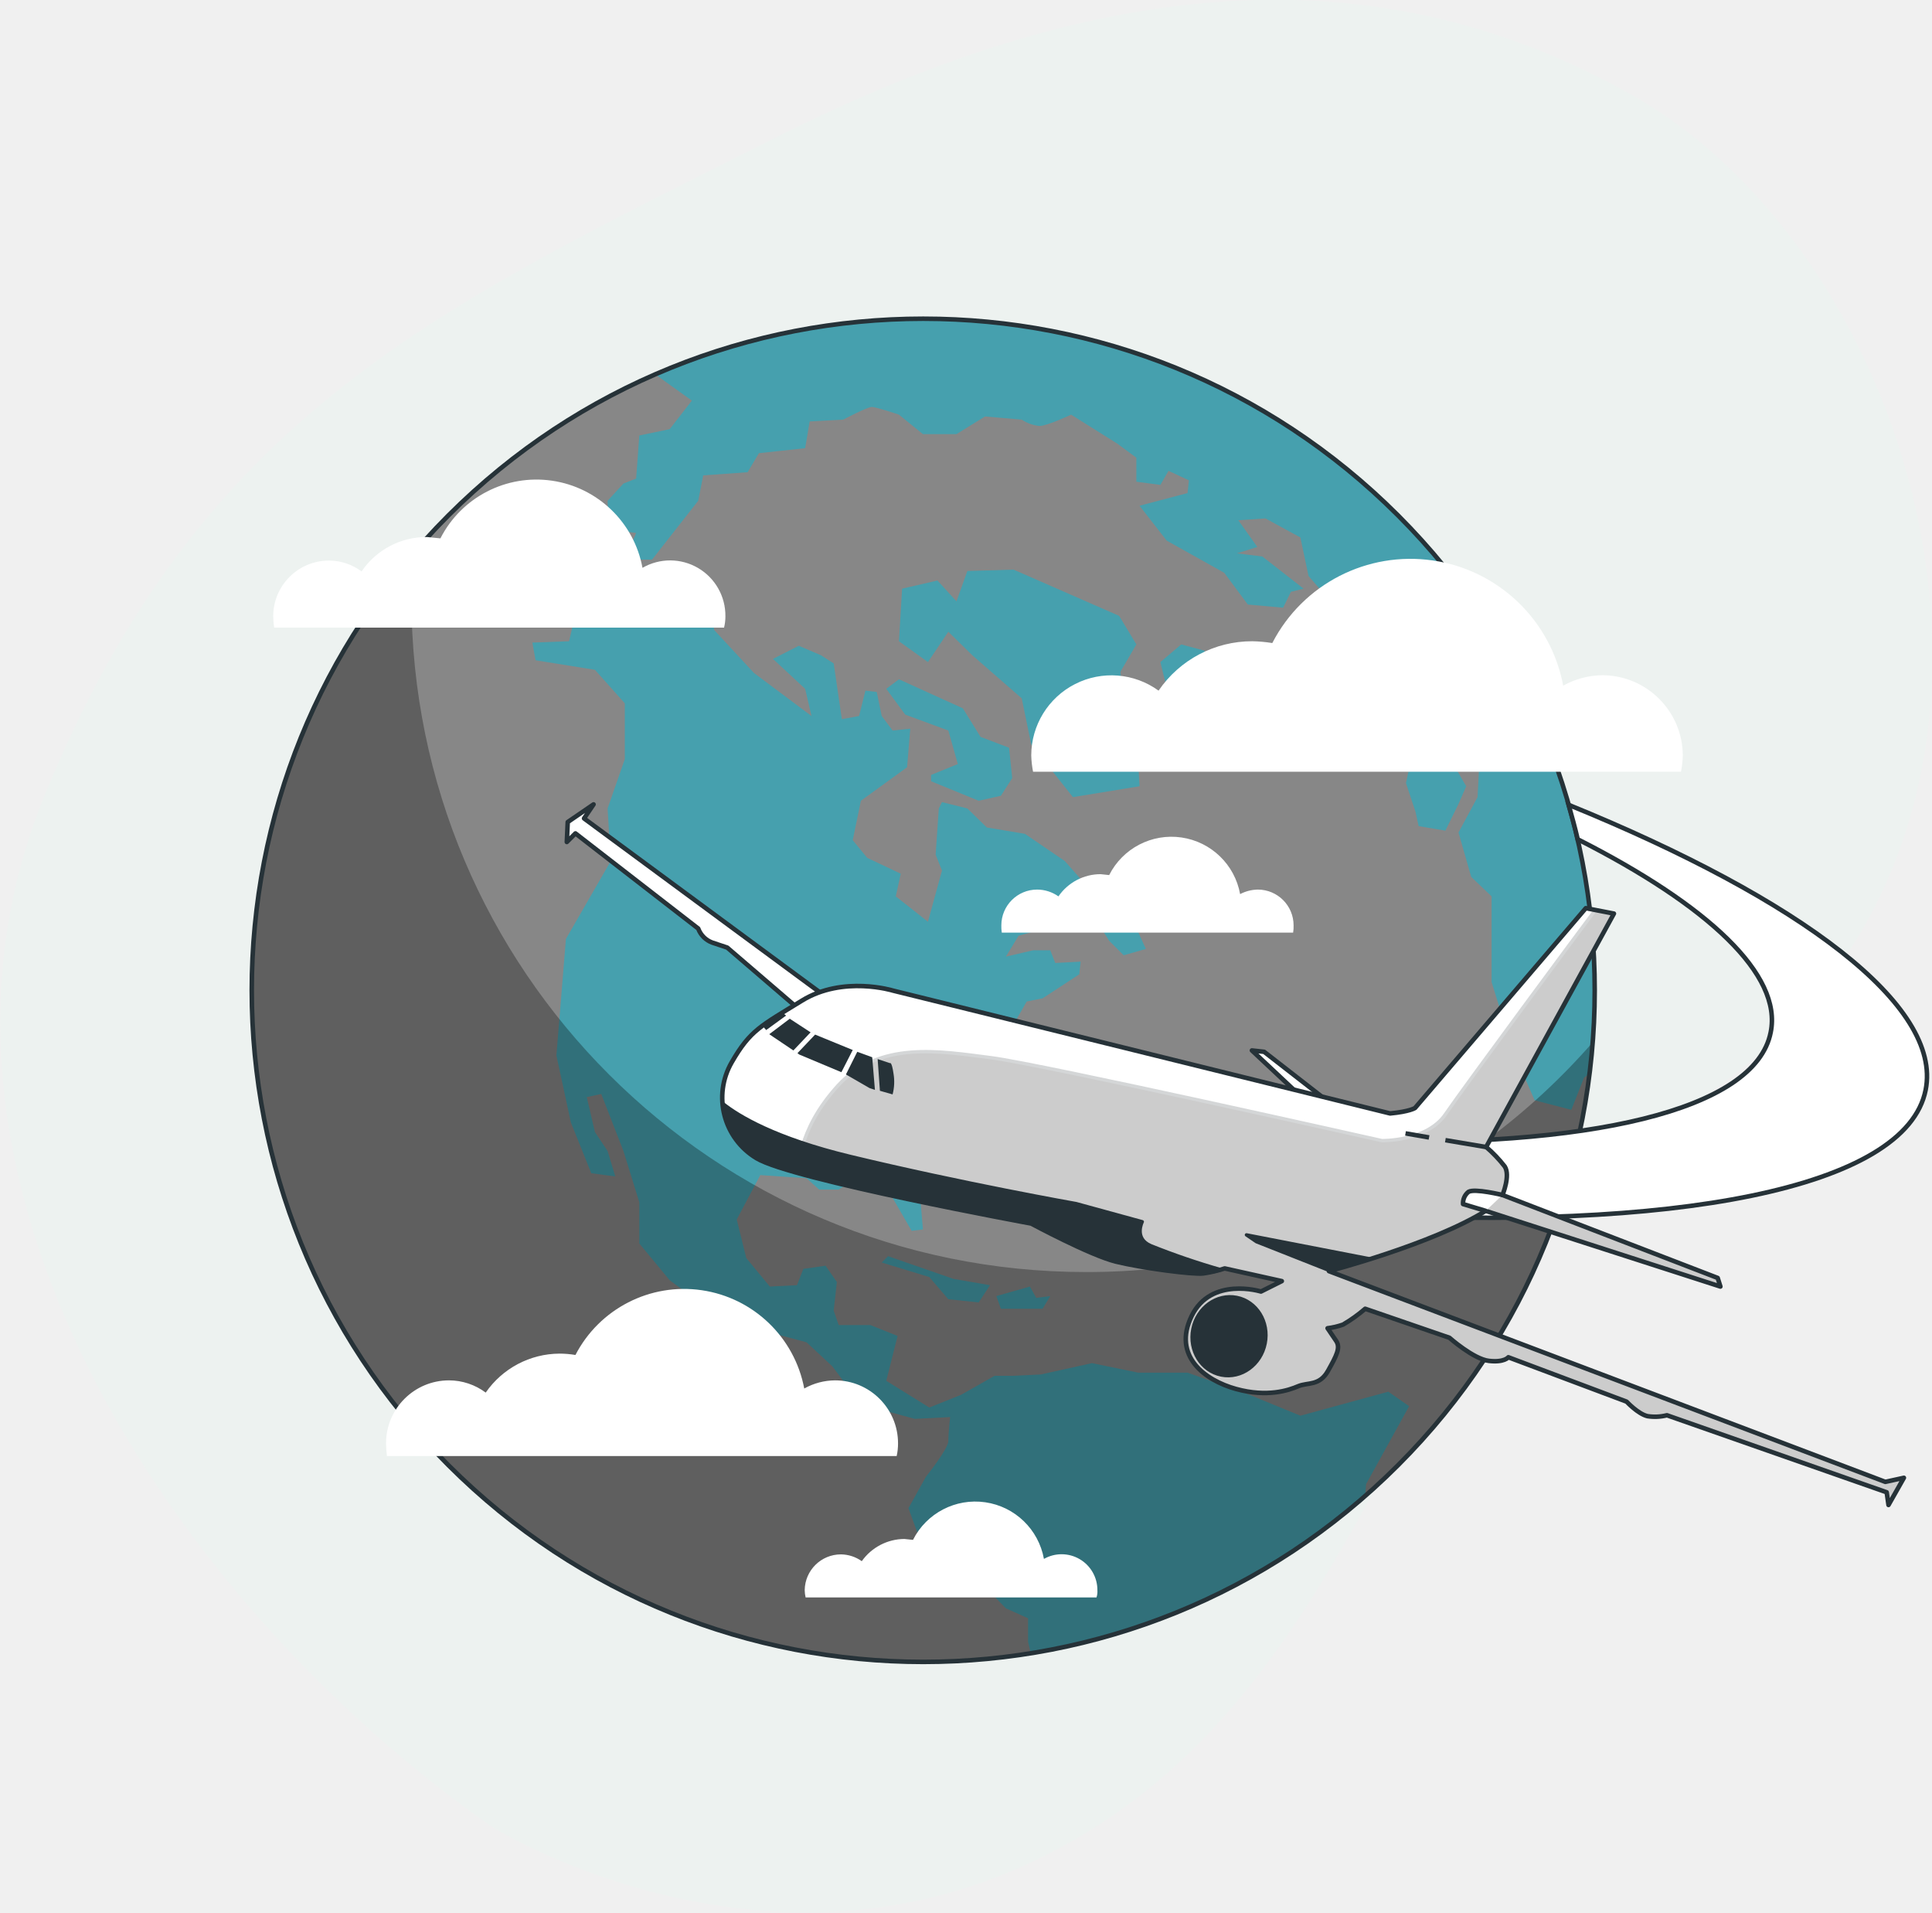
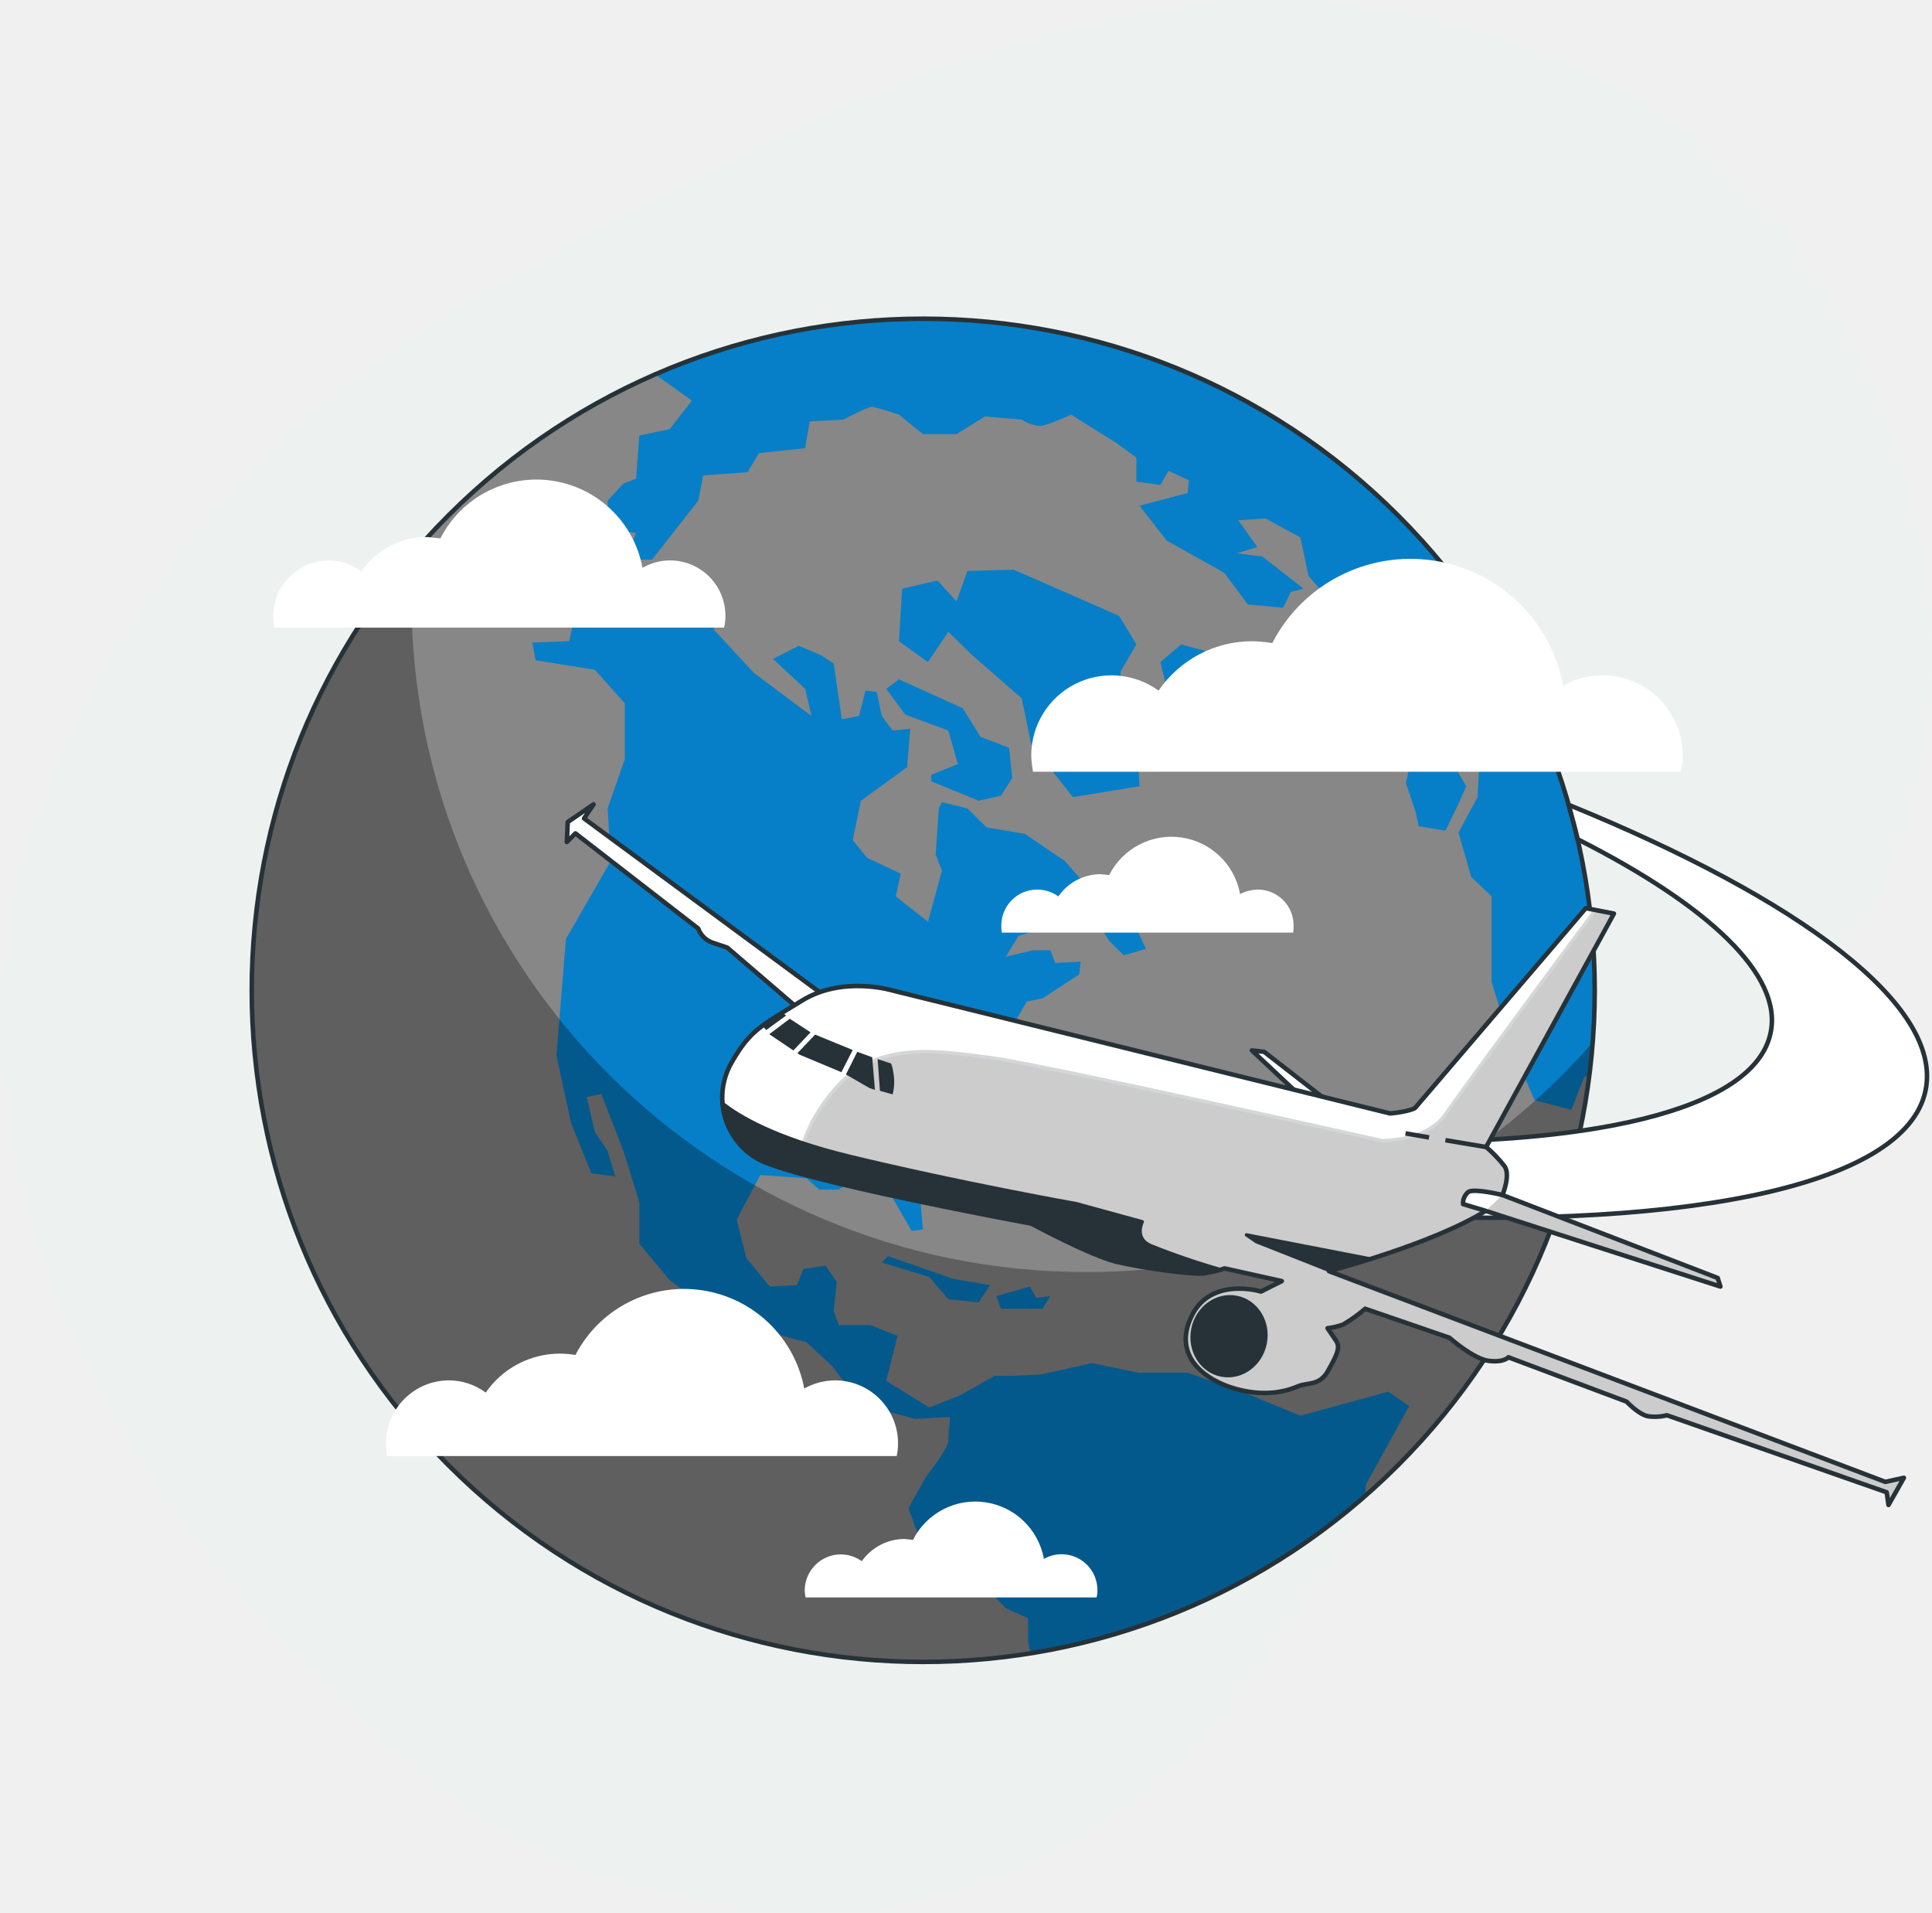
<svg xmlns="http://www.w3.org/2000/svg" viewBox="0 0 426.4 422">
  <defs>
-     <style>.cls-1,.cls-4{fill:#878787;}.cls-1,.cls-10,.cls-12,.cls-14,.cls-15,.cls-2,.cls-8{stroke:#263238;}.cls-1,.cls-12,.cls-14,.cls-15,.cls-2,.cls-8{stroke-linecap:round;stroke-linejoin:round;}.cls-10,.cls-2,.cls-9{fill:#fff;}.cls-3{fill:#edf2f0;}.cls-5{clip-path:url(#clip-path);}.cls-6{fill:#46a0ae;}.cls-7{opacity:0.3;}.cls-8{fill:none;}.cls-10{stroke-miterlimit:10;}.cls-11{clip-path:url(#clip-path-2);}.cls-12,.cls-15{stroke-width:0.75px;}.cls-12{opacity:0.2;}.cls-13,.cls-14,.cls-15{fill:#263238;}</style>
+     <style>.cls-1,.cls-4{fill:#878787;}.cls-1,.cls-10,.cls-12,.cls-14,.cls-15,.cls-2,.cls-8{stroke:#263238;}.cls-1,.cls-12,.cls-14,.cls-15,.cls-2,.cls-8{stroke-linecap:round;stroke-linejoin:round;}.cls-10,.cls-2,.cls-9{fill:#fff;}.cls-3{fill:#edf2f0;}.cls-5{clip-path:url(#clip-path);}.cls-6{fill:#067fc8;}.cls-7{opacity:0.3;}.cls-8{fill:none;}.cls-10{stroke-miterlimit:10;}.cls-11{clip-path:url(#clip-path-2);}.cls-12,.cls-15{stroke-width:0.75px;}.cls-12{opacity:0.2;}.cls-13,.cls-14,.cls-15{fill:#263238;}</style>
    <clipPath id="clip-path" transform="translate(-34.8 -39.8)">
      <circle class="cls-1" cx="238.6" cy="258.3" r="148.2" transform="translate(-112.8 244.3) rotate(-45)" />
    </clipPath>
    <clipPath id="clip-path-2" transform="translate(-34.8 -39.8)">
      <path class="cls-2" d="M341.6,285.5,231.9,258.4s-11-3.4-20.1,2.2-11.4,6.5-15.5,13.6a15.6,15.6,0,0,0,5.5,21.2c7.8,4.7,60.6,14.4,60.6,14.4s13,7,18.7,8.4,17,2.9,19.3,2.6a29.2,29.2,0,0,0,4.7-1.1l12.6,2.8-4.6,2.3s-11-3.4-15.3,5.4,2.9,14.2,9.8,16.1,11.6.3,13.7-.6,4.7,0,6.6-3.4,2.8-5.1,1.8-6.6l-1.9-2.8a16.3,16.3,0,0,0,3.4-.8,32.1,32.1,0,0,0,4.9-3.5l18.6,6.4s5.3,4.7,8.7,5.1,4.3-.8,4.3-.8l26.1,9.8s2.5,2.7,4.6,3.2a10.7,10.7,0,0,0,4.3-.2l48.5,17,.4,2.8,3.4-6-4.1.9L328.1,320.3s22.7-5.9,34.6-13.3l51.8,16.7-.6-1.9-47.5-18.3s1.8-4.3.5-6.3a29.2,29.2,0,0,0-4.1-4.3L391,241.4l-6.2-1.2-37.7,44.1S345.9,285.1,341.6,285.5Z" />
    </clipPath>
  </defs>
  <g id="Background_Simple" data-name="Background Simple">
    <path class="cls-3" d="M143.2,442.8s56.2,35.6,116.2,9.3,76.3-86.7,105.5-130.5c15.3-22.9,42.1-34,61.8-52.6,63.2-59.5,32-172-31.5-208.1-55-31.2-115.9-27.7-189.5,9.4S79.1,130.9,44.6,215.4,73,393.6,143.2,442.8Z" transform="translate(-34.8 -39.8)" />
  </g>
  <g id="Earth_Globe" data-name="Earth Globe">
    <circle class="cls-4" cx="238.6" cy="258.3" r="148.2" transform="translate(-147.6 204.6) rotate(-45)" />
    <g class="cls-5">
      <path class="cls-6" d="M233.2,189.7l14.1,6.4,3.9,6.3,6.3,2.4.7,6.7-2.5,3.9-4.9,1.1-10.5-4.3v-1.4l5.9-2.4-2.1-7.4-9.5-3.5-4.2-5.7Zm88.6,162.5-11.2-4.6-13.7-4.9H286l-10.2-2.1-11.3,2.5-6.3.3h-3.9l-7.4,4.2-7,2.8-9.5-5.9,2.5-9.9-6-2.4h-7l-1.1-3.2.7-6.3-2.5-3.6-4.9.7-1.4,3.6-6,.3-5.2-6.3-2.1-8.5,5.2-9.8,10.2.7,2.8,2.5h4.3l5.2-3.2,4.6,1.4,6.3,10.9,2.5-.3-.7-8.1-2.1-4.3.7-6.6,13-5.7,1.8-13,5.6-4.6,4.6-8,3.5-.7,8.1-5.3.3-2.8-5.6.3-1.1-2.8h-3.8l-6,1.4,2.8-4.6,12.3-3.5,2.8-3.1,4.9,7.7,3.2,3.2,4.9-1.4-2.1-4.6-7.4-5.3-8.4-9.5-8.8-6-8.4-1.4-4.3-4.2-5.6-1.4-.7,1.4-.7,10.2,1.4,3.5-3.1,11.3-7.1-5.6,1.1-5-7.4-3.5-3.2-3.9,1.8-8.7,10.2-7.4.7-8.5-3.9.4-2.4-3.2-1.1-5.3-2.5-.3-1.4,5.6-3.8.7-1.8-12.3-2.8-1.8-4.9-2.1-5.7,2.9,7.1,6.6,1.4,6-12.7-9.5-8.8-9.5-.7-9.5-9.1-2.8-7.1,4.6a58,58,0,0,1-5.2,2.8c-1.8.7-8.5,1.4-8.5,1.4l-1.4,6-8.1.3.7,3.9,13.1,2.1,6.6,7.4v12.3l-3.8,10.9.7,11.6L159.7,247l-2.1,25.7,3.2,14.8,4.5,11.2,5.3.7-1.7-5.6-2.8-4.2-1.8-7.7,3.2-.7,4.9,12.6,3.5,11.3v9.1l6.7,8.1,11.9,8.8,18.3,4.9,5.7,5.3,4.2,5.6,6.3,3.9,7.7,2.1,7.8-.4s-.4,3.6-.4,5.3-4.9,7.8-4.9,7.8l-3.9,7,2.8,7.7,7.8,3.2,10.9,11.2,4.9,2.2v5.2l.6,2.5a148,148,0,0,0,73.8-34.7l.2-2.6,9.5-17.2-4.6-3.2Zm36.6-138.9-3.9-6.7-4.9-7.7-1.4-10.6,6.3,1.1.4-3.5-4.6-.4,3.9-1.8,4.2-2.4v-3.5l-4.2-5.7-.9-7.5a148.2,148.2,0,0,0-173.9-42.2l8.1,5.8-4.9,6.3-6.7,1.4-.7,9.5-2.8,1.1-3.5,3.8.3,6.4,6,.7-2.5,5.9h6l10.2-13,1.1-5.6,9.8-.7,2.5-4.2,10.2-1.1,1-5.9,7.4-.4s5.3-2.8,6.3-2.8,6,1.7,6,1.7l5.3,4.3h7.4l6.3-3.9,8.1.7a8.7,8.7,0,0,0,3.9,1.4c1.7,0,7-2.5,7-2.5l10.2,6.4,4.2,3.1v5.3l5.3.7,1.8-3.1,4.5,2.1-.3,2.8-10.6,2.8,6,7.7,12.7,7.1,5.2,7,7.8.7,1.7-3.5,2.8-.7-9.1-7.1-5.6-.7,4.5-1.4-4.2-5.9,6-.4,7.7,4.2,1.8,8.5,3.9,4.5,3.1,10.2,7.8,5.7v11.6l8.1,5.2-.4,3.9-1,4.6,2.1,6.3.7,3.2,5.9,1,2.9-5.9Zm4.6-35.4v2l-1.8,5.6,1.1,4.9,3.9,1.4v6.7l-4.3-1.7-1,18.9-4.2,7.8,2.8,9.8,4.5,4.3v18.9l4.6,14.8,4.9,11.3,8.1,2.1,2.8-7.1,1.2-.9a158.2,158.2,0,0,0,1.1-18.4A147.3,147.3,0,0,0,363,177.9Zm-81.2-2.2-23.3-10.2-10.2.3-2.4,6.7-4.2-4.6-7.8,1.8-.7,11.6,6.4,4.6,4.5-6.7,5.3,5.2,10.9,9.5,2.1,10.2,9.2,11.6,14.7-2.4L286,208l-3.2-6-.7-14,3.5-6Zm18.9,7.7-5.2-1.4-4.6,3.9,2.5,10.2h4.5Zm32.7,6.7-11.9-6.4-2.5-4.2-2.8,1.1,2.5,7,2.1,9.2,5.3,2.1,1-1.4-3.1-5.3,9.1,3.5ZM230.8,317l-1.4,1.4,10.5,3.2,4.2,4.9,6.7.7,2.5-3.8-8.1-1.4Zm31.3,6.7-7.4,2.1,1,2.8h9.2l1.7-2.8-3.1.4Z" transform="translate(-34.8 -39.8)" />
      <path class="cls-7" d="M274.5,320.5c-82.2,0-148.9-66.6-148.9-148.8,0-3.8.2-7.6.5-11.3a147.9,147.9,0,0,0-36.8,97.8C89.3,340.4,156,407,238.2,407c78.3,0,142.6-60.6,148.3-137.4A148.2,148.2,0,0,1,274.5,320.5Z" transform="translate(-34.8 -39.8)" />
    </g>
    <circle class="cls-8" cx="238.6" cy="258.3" r="148.2" transform="translate(-147.6 204.6) rotate(-45)" />
  </g>
  <g id="Clouds">
    <path class="cls-9" d="M405.8,210.1a22,22,0,0,0,.4-3.6,17.8,17.8,0,0,0-17.7-17.7,18.2,18.2,0,0,0-8.7,2.3,34.3,34.3,0,0,0-64.2-9.4,31.3,31.3,0,0,0-4.4-.4,25,25,0,0,0-20.7,10.9,17.7,17.7,0,0,0-28.1,14.3,22,22,0,0,0,.4,3.6Z" transform="translate(-34.8 -39.8)" />
    <path class="cls-9" d="M194.6,178.3a10.1,10.1,0,0,0,.3-2.5,12.2,12.2,0,0,0-18.3-10.7,23.8,23.8,0,0,0-44.6-6.5l-3-.3a17.3,17.3,0,0,0-14.4,7.6,12,12,0,0,0-7.2-2.4,12.3,12.3,0,0,0-12.3,12.3,19.5,19.5,0,0,0,.2,2.5Z" transform="translate(-34.8 -39.8)" />
    <path class="cls-9" d="M232.7,361.1a12.7,12.7,0,0,0,.3-2.8,13.9,13.9,0,0,0-13.9-13.9,14.1,14.1,0,0,0-6.8,1.8,27,27,0,0,0-50.5-7.4,20.7,20.7,0,0,0-3.5-.3,19.9,19.9,0,0,0-16.3,8.6,13.6,13.6,0,0,0-8.1-2.7A13.9,13.9,0,0,0,120,358.3a24.6,24.6,0,0,0,.2,2.8Z" transform="translate(-34.8 -39.8)" />
    <path class="cls-9" d="M320.2,245.6a8.1,8.1,0,0,0,.1-1.6,7.9,7.9,0,0,0-7.9-7.9,8.7,8.7,0,0,0-3.9,1,15.4,15.4,0,0,0-28.9-4.2l-1.9-.2a11.3,11.3,0,0,0-9.3,4.9,8.2,8.2,0,0,0-4.7-1.5,7.9,7.9,0,0,0-7.9,7.9,8.1,8.1,0,0,0,.1,1.6Z" transform="translate(-34.8 -39.8)" />
    <path class="cls-9" d="M276.8,392.3a4.1,4.1,0,0,0,.2-1.6,7.9,7.9,0,0,0-11.8-6.9,15.4,15.4,0,0,0-28.9-4.2l-1.9-.2a11.6,11.6,0,0,0-9.4,4.9,8.1,8.1,0,0,0-4.6-1.5,8,8,0,0,0-8,7.9,7.8,7.8,0,0,0,.2,1.6Z" transform="translate(-34.8 -39.8)" />
  </g>
  <g id="Airplane">
    <path class="cls-10" d="M381,217.4c.7,2.5,1.4,5,2,7.6,28.8,14.6,45.2,29.9,42.6,42.6-3.4,17.3-40.5,25.6-93.4,24v16c71.9,4.1,123.3-5.5,127.6-27.3C463.5,261.7,432.3,238.3,381,217.4Z" transform="translate(-34.8 -39.8)" />
    <path class="cls-2" d="M217.4,260l-53.7-39.6,2.1-3.1-5.7,3.9-.2,4.4,1.9-1.9,27.1,21a5.2,5.2,0,0,0,3.1,3.1l3.3,1.1,17,14.6Z" transform="translate(-34.8 -39.8)" />
    <polygon class="cls-2" points="293.4 243.3 279 232.1 276.3 231.8 289.3 244 293.4 243.3" />
    <path class="cls-9" d="M341.6,285.5,231.9,258.4s-11-3.4-20.1,2.2-11.4,6.5-15.5,13.6a15.6,15.6,0,0,0,5.5,21.2c7.8,4.7,60.6,14.4,60.6,14.4s13,7,18.7,8.4,17,2.9,19.3,2.6a29.2,29.2,0,0,0,4.7-1.1l12.6,2.8-4.6,2.3s-11-3.4-15.3,5.4,2.9,14.2,9.8,16.1,11.6.3,13.7-.6,4.7,0,6.6-3.4,2.8-5.1,1.8-6.6l-1.9-2.8a16.3,16.3,0,0,0,3.4-.8,32.1,32.1,0,0,0,4.9-3.5l18.6,6.4s5.3,4.7,8.7,5.1,4.3-.8,4.3-.8l26.1,9.8s2.5,2.7,4.6,3.2a10.7,10.7,0,0,0,4.3-.2l48.5,17,.4,2.8,3.4-6-4.1.9L328.1,320.3s22.7-5.9,34.6-13.3l51.8,16.7-.6-1.9-47.5-18.3s1.8-4.3.5-6.3a29.2,29.2,0,0,0-4.1-4.3L391,241.4l-6.2-1.2-37.7,44.1S345.9,285.1,341.6,285.5Z" transform="translate(-34.8 -39.8)" />
    <g class="cls-11">
      <path class="cls-12" d="M336.1,328.6l18.6,6.4s5.3,4.7,8.7,5.1,4.3-.8,4.3-.8l26.1,9.8s2.5,2.7,4.6,3.2a10.7,10.7,0,0,0,4.3-.2l48.5,17,.4,2.8,3.4-6-4.1.9L328.1,320.3s22.7-5.9,34.6-13.3l51.8,16.7-.6-1.9-47.5-18.3s1.8-4.3.5-6.3a29.2,29.2,0,0,0-4.1-4.3L391,241.4l-4.1-.8c-2.3,3-29,39.1-33.1,45.1s-14,5.8-14,5.8-75.2-16.9-86.3-18.3-24.6-3.9-33.8,6.2-8.6,18.8-8.6,18.8l.8.7c17.8,4.9,50.5,10.9,50.5,10.9s13,7,18.7,8.4,17,2.9,19.3,2.6a29.2,29.2,0,0,0,4.7-1.1l12.6,2.8-4.6,2.3s-11-3.4-15.3,5.4,2.9,14.2,9.8,16.1,11.6.3,13.7-.6,4.7,0,6.6-3.4,2.8-5.1,1.8-6.6l-1.9-2.8a16.3,16.3,0,0,0,3.4-.8A32.1,32.1,0,0,0,336.1,328.6Z" transform="translate(-34.8 -39.8)" />
    </g>
    <path class="cls-8" d="M341.6,285.5,231.9,258.4s-11-3.4-20.1,2.2-11.4,6.5-15.5,13.6a15.6,15.6,0,0,0,5.5,21.2c7.8,4.7,60.6,14.4,60.6,14.4s13,7,18.7,8.4,17,2.9,19.3,2.6a29.2,29.2,0,0,0,4.7-1.1l12.6,2.8-4.6,2.3s-11-3.4-15.3,5.4,2.9,14.2,9.8,16.1,11.6.3,13.7-.6,4.7,0,6.6-3.4,2.8-5.1,1.8-6.6l-1.9-2.8a16.3,16.3,0,0,0,3.4-.8,32.1,32.1,0,0,0,4.9-3.5l18.6,6.4s5.3,4.7,8.7,5.1,4.3-.8,4.3-.8l26.1,9.8s2.5,2.7,4.6,3.2a10.7,10.7,0,0,0,4.3-.2l48.5,17,.4,2.8,3.4-6-4.1.9L328.1,320.3s22.7-5.9,34.6-13.3l51.8,16.7-.6-1.9-47.5-18.3s1.8-4.3.5-6.3a29.2,29.2,0,0,0-4.1-4.3L391,241.4l-6.2-1.2-37.7,44.1S345.9,285.1,341.6,285.5Z" transform="translate(-34.8 -39.8)" />
    <polygon class="cls-13" points="188.2 231.7 179.9 228.3 176 232.4 176.4 232.7 185.7 236.6 188.2 231.7" />
    <path class="cls-13" d="M208.3,263.9l-.8-.6c-1.8,1.1-3.2,2-4.4,2.9l.8.9Z" transform="translate(-34.8 -39.8)" />
    <polygon class="cls-13" points="178.9 227.8 174.3 224.8 169.8 228.2 169.9 228.3 175.1 231.8 178.9 227.8" />
    <polygon class="cls-13" points="192.5 233.3 189.2 232.1 186.7 237.1 191.9 240.1 193.1 240.5 192.5 233.3" />
    <path class="cls-13" d="M232,276.7c-.4-2.8-.8-2.3-.8-2.3l-2.7-.9.5,7,2.8.8A10.9,10.9,0,0,0,232,276.7Z" transform="translate(-34.8 -39.8)" />
    <ellipse class="cls-14" cx="305.9" cy="334.3" rx="8.6" ry="8" transform="translate(-116.1 530) rotate(-78.8)" />
    <path class="cls-2" d="M362.7,307l-5-1.5a3.2,3.2,0,0,1,1.2-2.7c1.4-.8,7.5.7,7.5.7" transform="translate(-34.8 -39.8)" />
    <path class="cls-15" d="M304.3,320a159.3,159.3,0,0,1-15.5-5.3c-3.8-1.6-1.9-5.3-1.9-5.3l-14.6-4S247.4,301,222.5,295c-16.6-4-24.7-8.9-28.2-11.7a15.5,15.5,0,0,0,7.5,12.1c7.8,4.7,60.6,14.4,60.6,14.4s13,7,18.7,8.4,17,2.9,19.3,2.6S303.4,320.2,304.3,320Z" transform="translate(-34.8 -39.8)" />
    <path class="cls-15" d="M337.2,317.6l-27.3-5.3,2.2,1.5,16.2,6.4C329.1,320,332.5,319.1,337.2,317.6Z" transform="translate(-34.8 -39.8)" />
    <line class="cls-10" x1="315.4" y1="251" x2="310.2" y2="250.1" />
    <line class="cls-10" x1="327.9" y1="253.1" x2="319" y2="251.6" />
  </g>
</svg>
